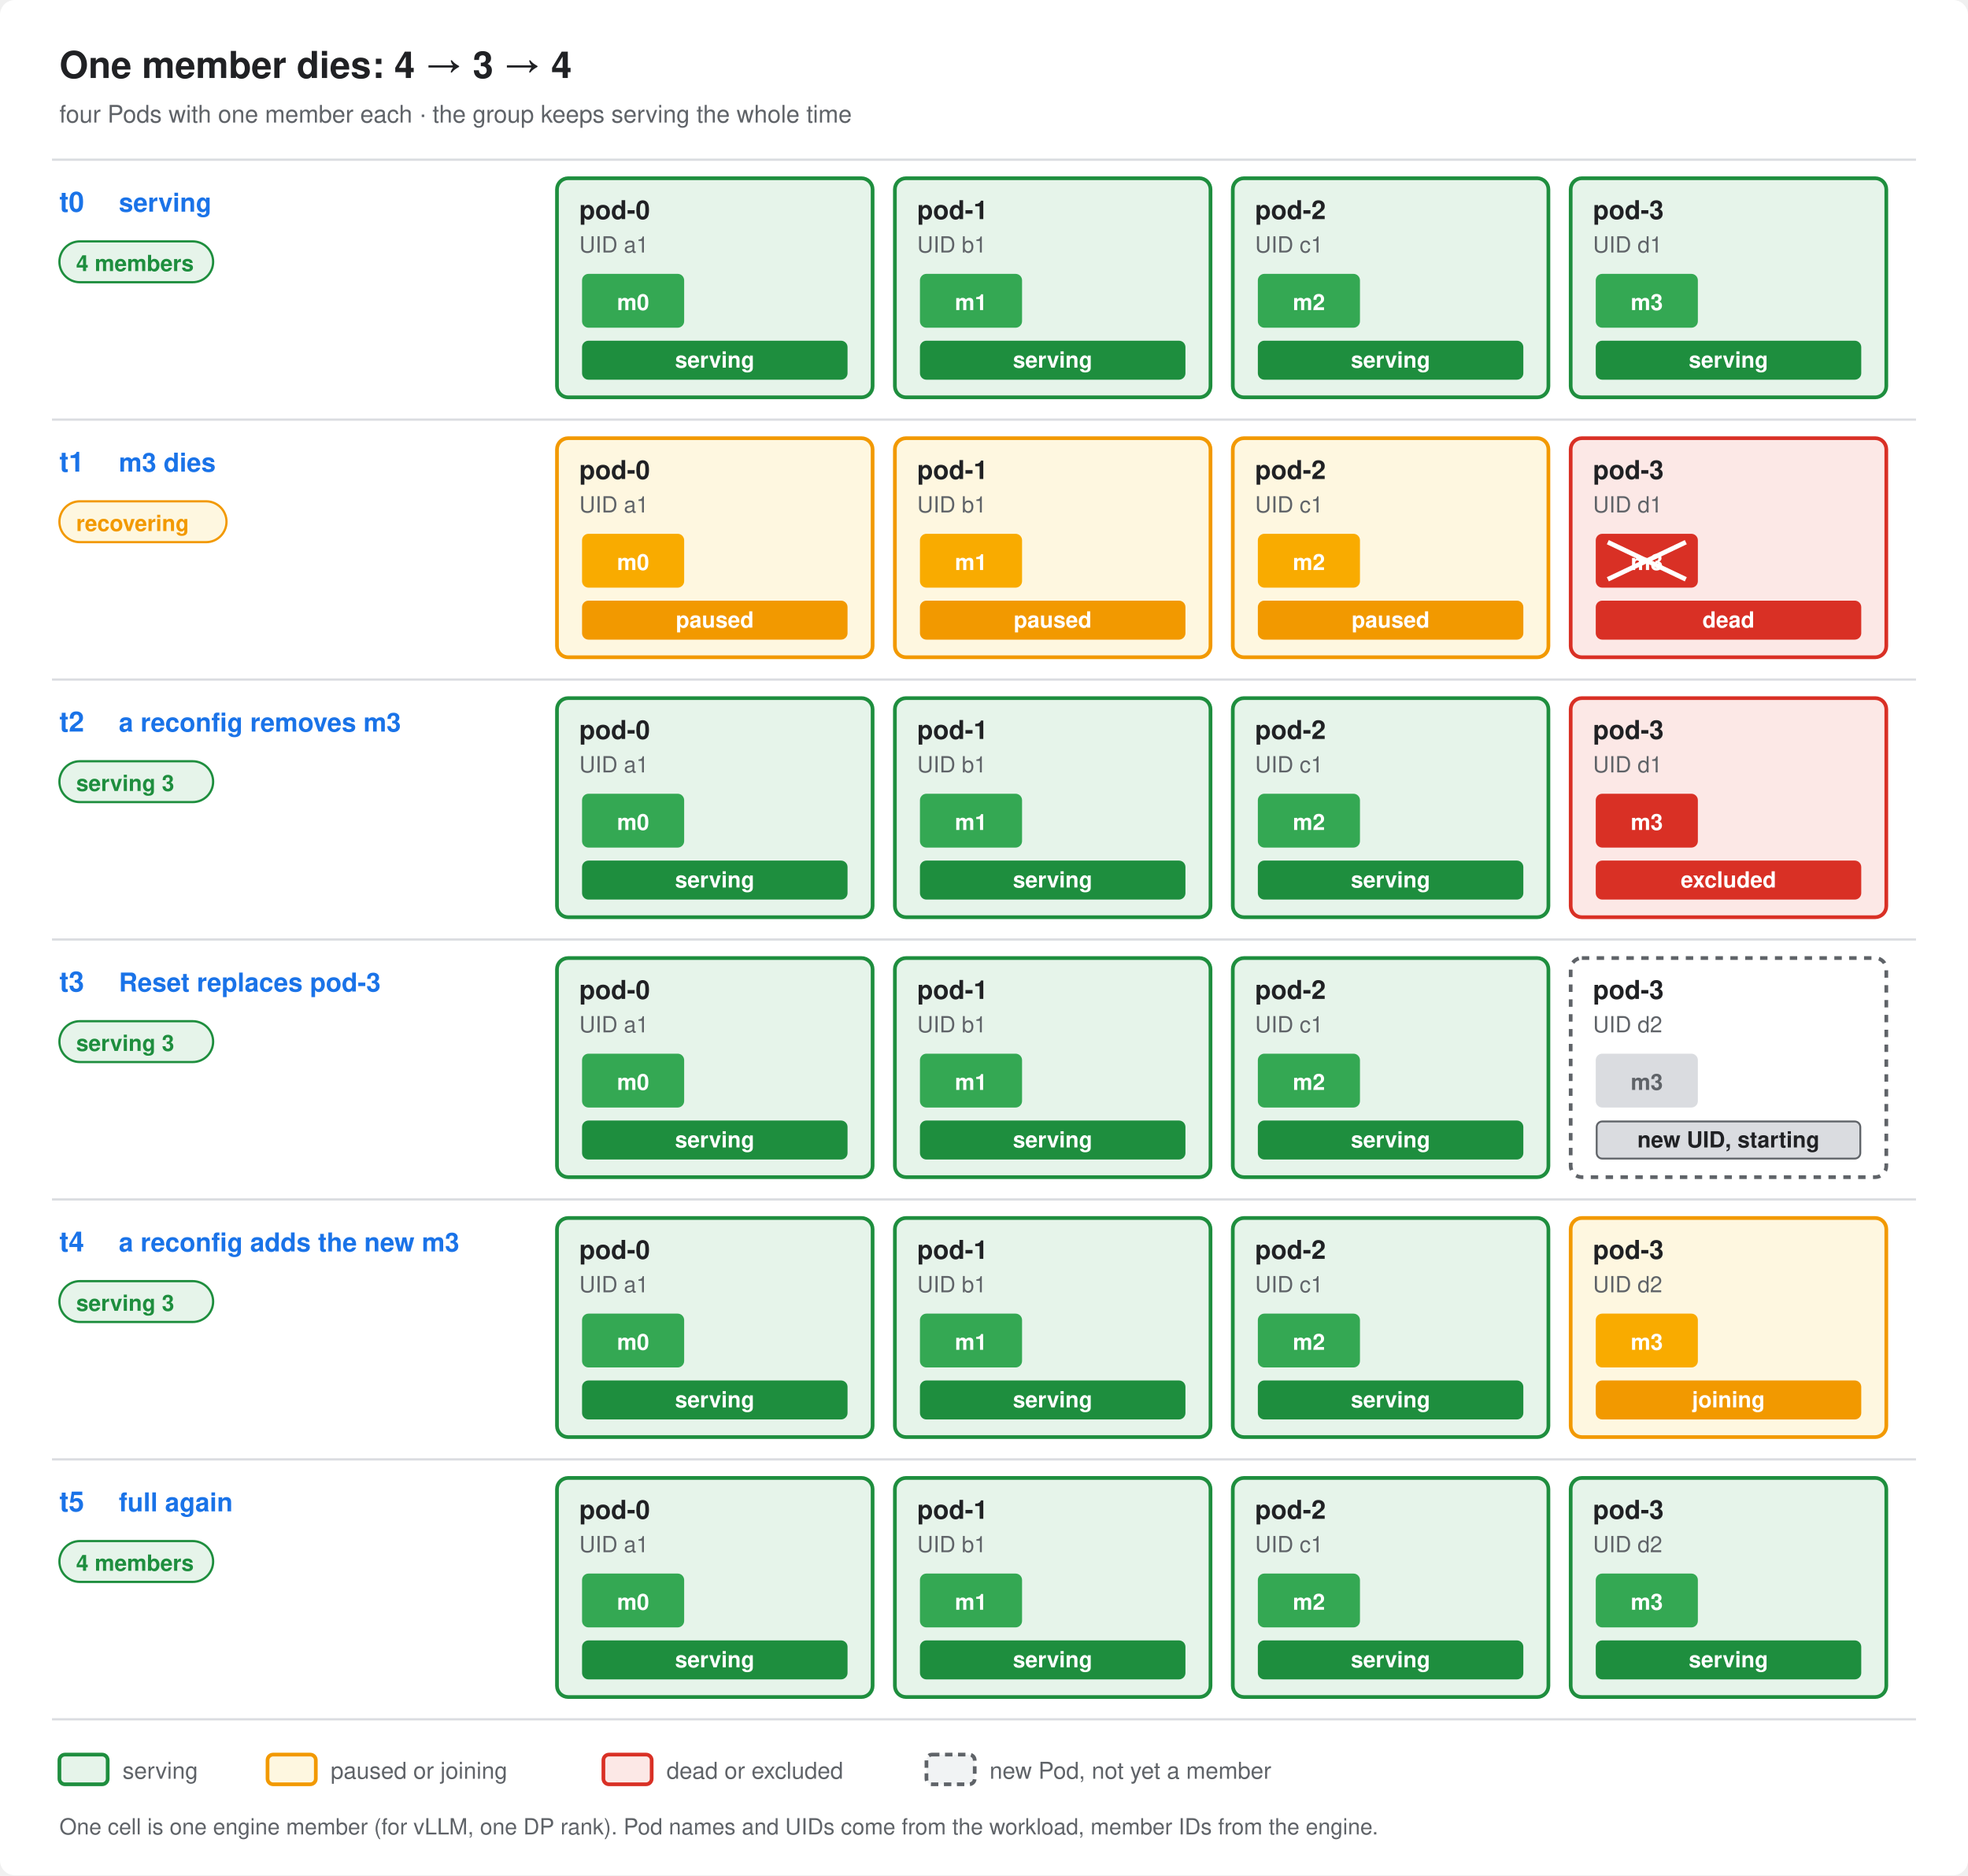
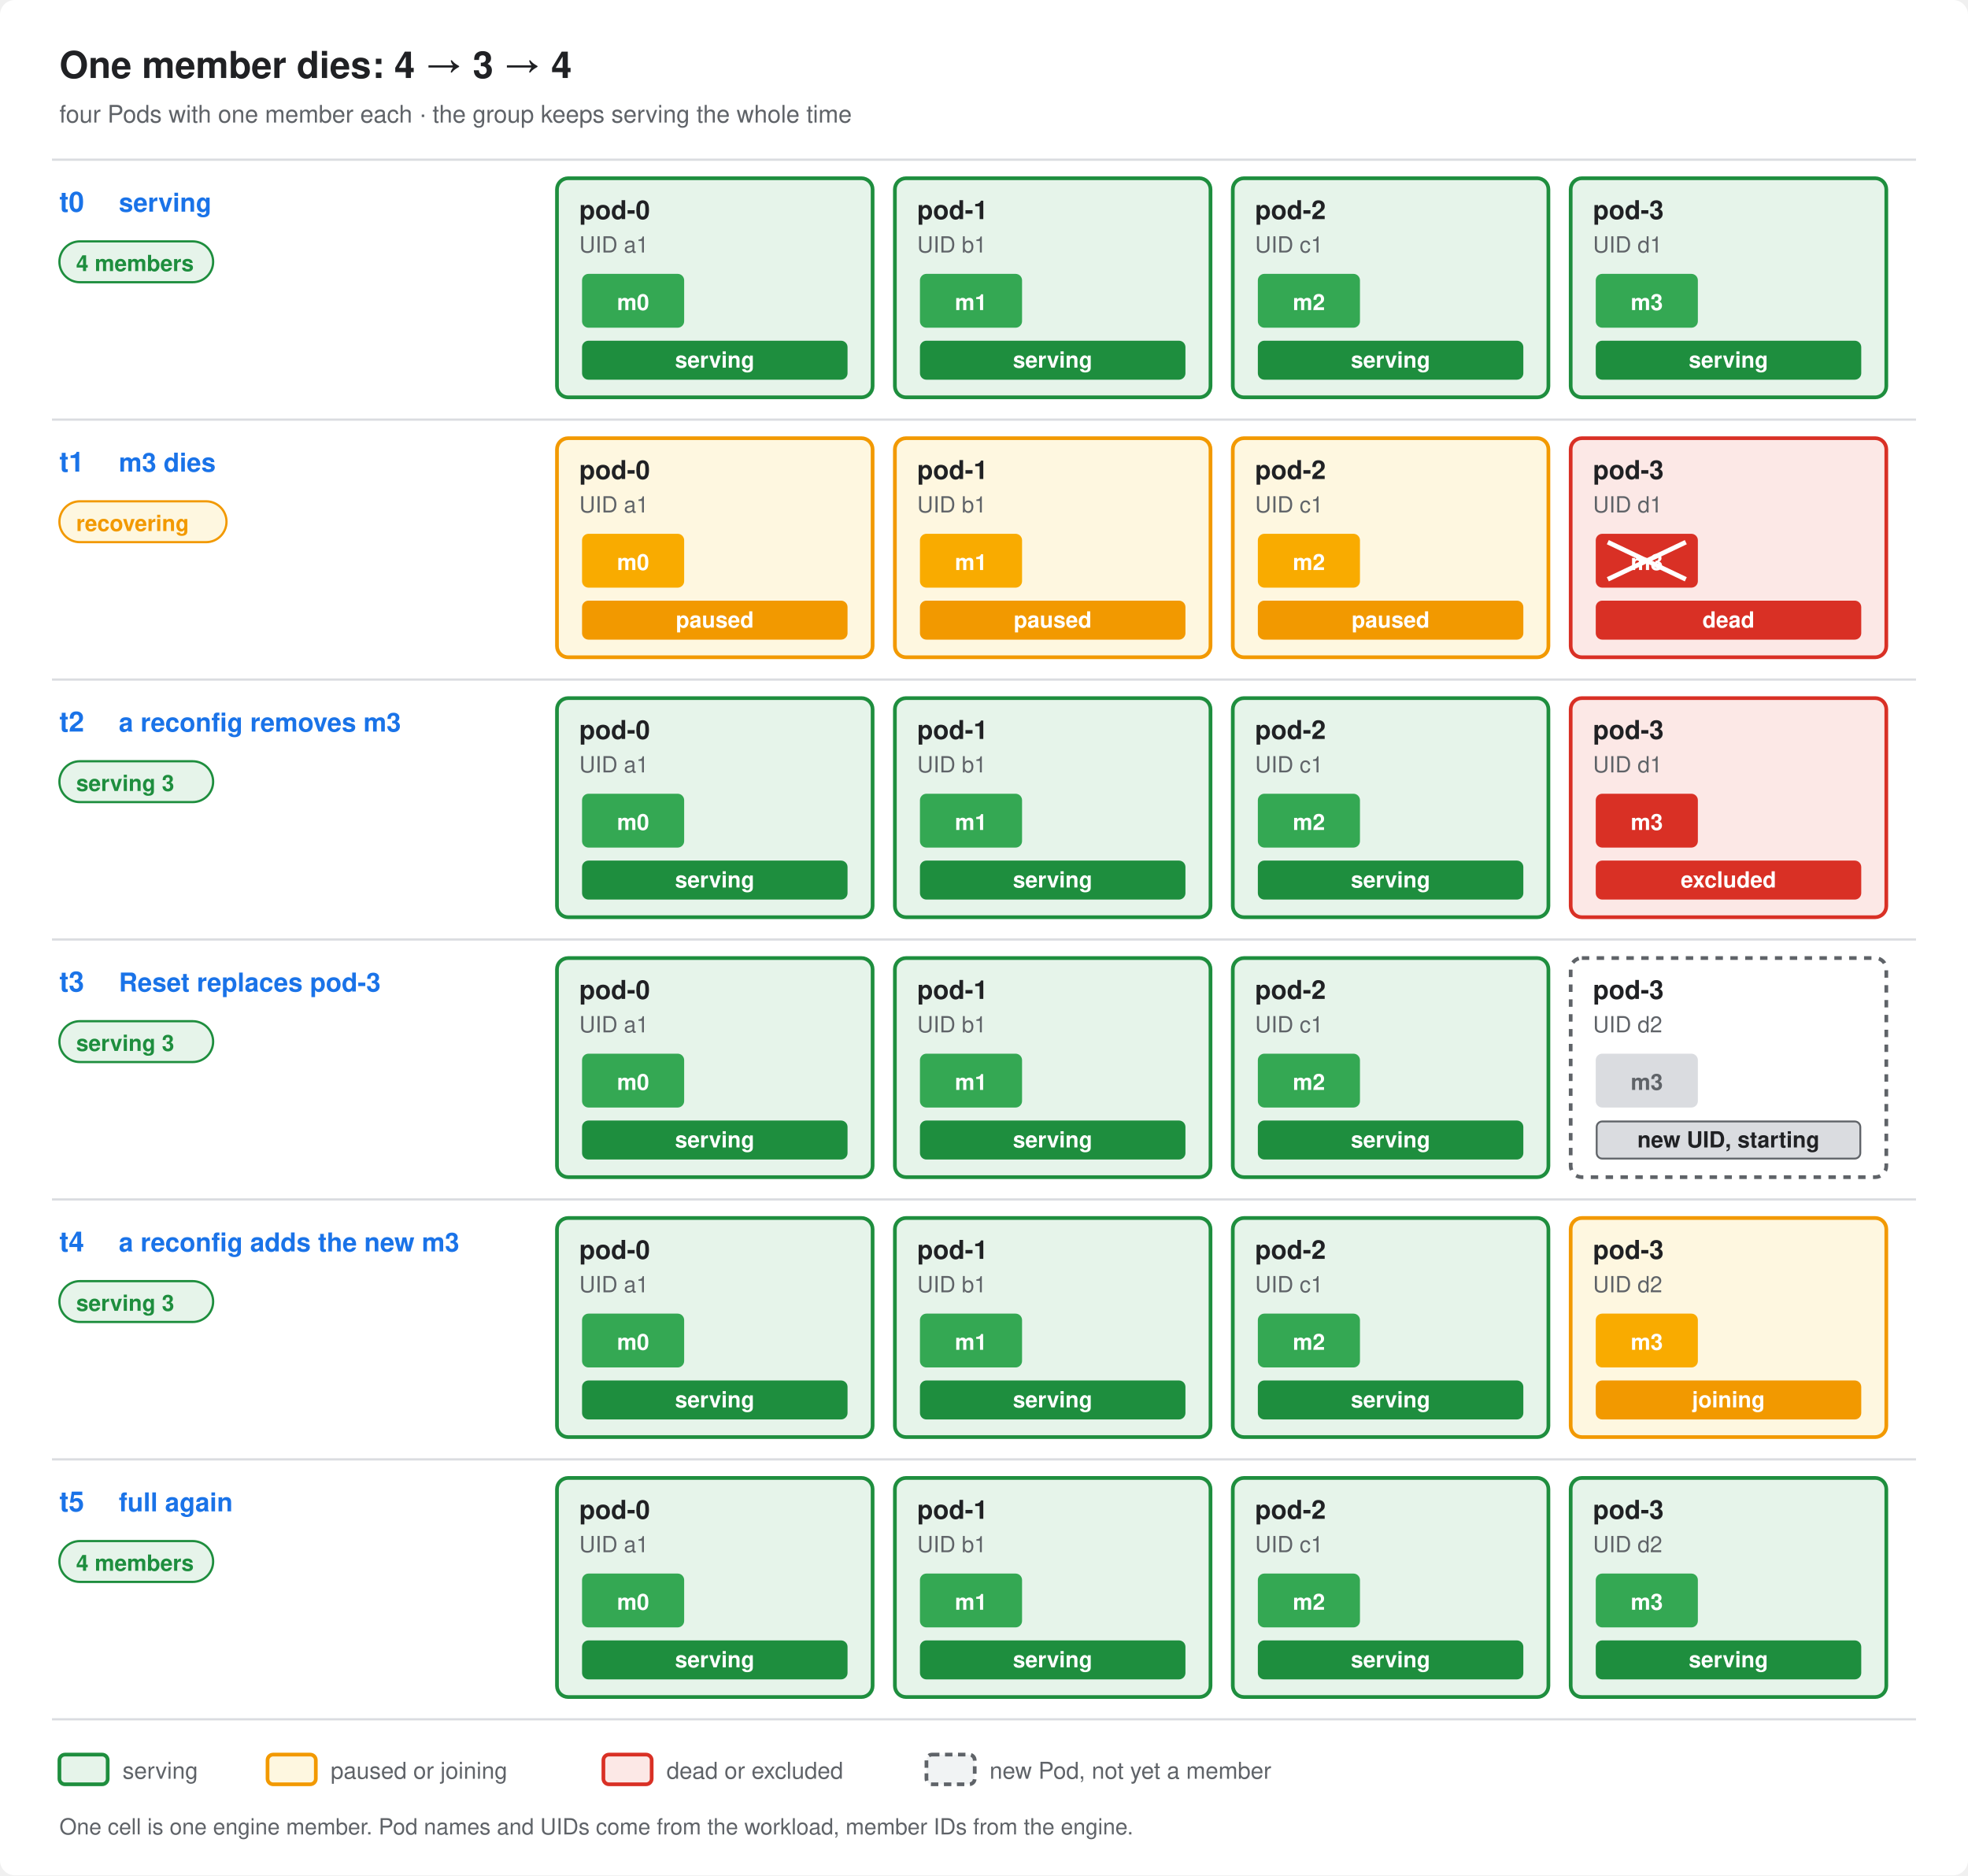
<svg xmlns="http://www.w3.org/2000/svg" width="1060" height="1010" viewBox="0 0 1060 1010" font-family="-apple-system, 'Segoe UI', Helvetica, Arial, sans-serif">
  <rect width="100%" height="100%" rx="8" fill="#ffffff" />
  <text x="32.0" y="42.0" font-size="20" fill="#202124" text-anchor="start" font-weight="700" xml:space="preserve">One member dies: 4 → 3 → 4</text>
  <text x="32.0" y="66.0" font-size="13" fill="#5f6368" text-anchor="start" xml:space="preserve">four Pods with one member each · the group keeps serving the whole time</text>
  <line x1="28.0" y1="86.0" x2="1032.0" y2="86.0" stroke="#dadce0" stroke-width="1.2" />
  <text x="32.0" y="114.0" font-size="15" fill="#1a73e8" text-anchor="start" font-weight="700" xml:space="preserve">t0</text>
  <text x="64.0" y="114.0" font-size="14" fill="#1a73e8" text-anchor="start" font-weight="700" xml:space="preserve">serving</text>
  <rect x="32.0" y="130.0" width="82.8" height="22.0" rx="11" fill="#e6f4ea" stroke="#1e8e3e" stroke-width="1.2" />
  <text x="41.0" y="146.0" font-size="12" fill="#1e8e3e" text-anchor="start" font-weight="700" xml:space="preserve">4 members</text>
  <rect x="300.0" y="96.0" width="170.0" height="118.0" rx="6" fill="#e6f4ea" stroke="#1e8e3e" stroke-width="2" />
  <text x="312.0" y="118.0" font-size="14" fill="#202124" text-anchor="start" font-weight="700" xml:space="preserve">pod-0</text>
  <text x="312.0" y="136.0" font-size="12" fill="#5f6368" text-anchor="start" xml:space="preserve">UID a1</text>
  <rect x="314.0" y="148.0" width="54.0" height="28.0" rx="3" fill="#34a853" stroke="#34a853" stroke-width="1" />
  <text x="341.0" y="167.0" font-size="12" fill="#ffffff" text-anchor="middle" font-weight="700" xml:space="preserve">m0</text>
  <rect x="314.0" y="184.0" width="142.0" height="20.0" rx="3" fill="#1e8e3e" stroke="#1e8e3e" stroke-width="1" />
  <text x="385.0" y="198.0" font-size="12" fill="#ffffff" text-anchor="middle" font-weight="700" xml:space="preserve">serving</text>
  <rect x="482.0" y="96.0" width="170.0" height="118.0" rx="6" fill="#e6f4ea" stroke="#1e8e3e" stroke-width="2" />
  <text x="494.0" y="118.0" font-size="14" fill="#202124" text-anchor="start" font-weight="700" xml:space="preserve">pod-1</text>
  <text x="494.0" y="136.0" font-size="12" fill="#5f6368" text-anchor="start" xml:space="preserve">UID b1</text>
  <rect x="496.0" y="148.0" width="54.0" height="28.0" rx="3" fill="#34a853" stroke="#34a853" stroke-width="1" />
  <text x="523.0" y="167.0" font-size="12" fill="#ffffff" text-anchor="middle" font-weight="700" xml:space="preserve">m1</text>
  <rect x="496.0" y="184.0" width="142.0" height="20.0" rx="3" fill="#1e8e3e" stroke="#1e8e3e" stroke-width="1" />
  <text x="567.0" y="198.0" font-size="12" fill="#ffffff" text-anchor="middle" font-weight="700" xml:space="preserve">serving</text>
  <rect x="664.0" y="96.0" width="170.0" height="118.0" rx="6" fill="#e6f4ea" stroke="#1e8e3e" stroke-width="2" />
  <text x="676.0" y="118.0" font-size="14" fill="#202124" text-anchor="start" font-weight="700" xml:space="preserve">pod-2</text>
  <text x="676.0" y="136.0" font-size="12" fill="#5f6368" text-anchor="start" xml:space="preserve">UID c1</text>
  <rect x="678.0" y="148.0" width="54.0" height="28.0" rx="3" fill="#34a853" stroke="#34a853" stroke-width="1" />
  <text x="705.0" y="167.0" font-size="12" fill="#ffffff" text-anchor="middle" font-weight="700" xml:space="preserve">m2</text>
  <rect x="678.0" y="184.0" width="142.0" height="20.0" rx="3" fill="#1e8e3e" stroke="#1e8e3e" stroke-width="1" />
  <text x="749.0" y="198.0" font-size="12" fill="#ffffff" text-anchor="middle" font-weight="700" xml:space="preserve">serving</text>
  <rect x="846.0" y="96.0" width="170.0" height="118.0" rx="6" fill="#e6f4ea" stroke="#1e8e3e" stroke-width="2" />
  <text x="858.0" y="118.0" font-size="14" fill="#202124" text-anchor="start" font-weight="700" xml:space="preserve">pod-3</text>
  <text x="858.0" y="136.0" font-size="12" fill="#5f6368" text-anchor="start" xml:space="preserve">UID d1</text>
  <rect x="860.0" y="148.0" width="54.0" height="28.0" rx="3" fill="#34a853" stroke="#34a853" stroke-width="1" />
  <text x="887.0" y="167.0" font-size="12" fill="#ffffff" text-anchor="middle" font-weight="700" xml:space="preserve">m3</text>
  <rect x="860.0" y="184.0" width="142.0" height="20.0" rx="3" fill="#1e8e3e" stroke="#1e8e3e" stroke-width="1" />
  <text x="931.0" y="198.0" font-size="12" fill="#ffffff" text-anchor="middle" font-weight="700" xml:space="preserve">serving</text>
  <line x1="28.0" y1="226.0" x2="1032.0" y2="226.0" stroke="#dadce0" stroke-width="1.2" />
  <text x="32.0" y="254.0" font-size="15" fill="#1a73e8" text-anchor="start" font-weight="700" xml:space="preserve">t1</text>
  <text x="64.0" y="254.0" font-size="14" fill="#1a73e8" text-anchor="start" font-weight="700" xml:space="preserve">m3 dies</text>
  <rect x="32.0" y="270.0" width="90.0" height="22.0" rx="11" fill="#fef7e0" stroke="#f29900" stroke-width="1.2" />
  <text x="41.0" y="286.0" font-size="12" fill="#f29900" text-anchor="start" font-weight="700" xml:space="preserve">recovering</text>
  <rect x="300.0" y="236.0" width="170.0" height="118.0" rx="6" fill="#fef7e0" stroke="#f29900" stroke-width="2" />
  <text x="312.0" y="258.0" font-size="14" fill="#202124" text-anchor="start" font-weight="700" xml:space="preserve">pod-0</text>
  <text x="312.0" y="276.0" font-size="12" fill="#5f6368" text-anchor="start" xml:space="preserve">UID a1</text>
  <rect x="314.0" y="288.0" width="54.0" height="28.0" rx="3" fill="#f9ab00" stroke="#f9ab00" stroke-width="1" />
  <text x="341.0" y="307.0" font-size="12" fill="#ffffff" text-anchor="middle" font-weight="700" xml:space="preserve">m0</text>
  <rect x="314.0" y="324.0" width="142.0" height="20.0" rx="3" fill="#f29900" stroke="#f29900" stroke-width="1" />
  <text x="385.0" y="338.0" font-size="12" fill="#ffffff" text-anchor="middle" font-weight="700" xml:space="preserve">paused</text>
  <rect x="482.0" y="236.0" width="170.0" height="118.0" rx="6" fill="#fef7e0" stroke="#f29900" stroke-width="2" />
  <text x="494.0" y="258.0" font-size="14" fill="#202124" text-anchor="start" font-weight="700" xml:space="preserve">pod-1</text>
  <text x="494.0" y="276.0" font-size="12" fill="#5f6368" text-anchor="start" xml:space="preserve">UID b1</text>
  <rect x="496.0" y="288.0" width="54.0" height="28.0" rx="3" fill="#f9ab00" stroke="#f9ab00" stroke-width="1" />
  <text x="523.0" y="307.0" font-size="12" fill="#ffffff" text-anchor="middle" font-weight="700" xml:space="preserve">m1</text>
  <rect x="496.0" y="324.0" width="142.0" height="20.0" rx="3" fill="#f29900" stroke="#f29900" stroke-width="1" />
  <text x="567.0" y="338.0" font-size="12" fill="#ffffff" text-anchor="middle" font-weight="700" xml:space="preserve">paused</text>
  <rect x="664.0" y="236.0" width="170.0" height="118.0" rx="6" fill="#fef7e0" stroke="#f29900" stroke-width="2" />
  <text x="676.0" y="258.0" font-size="14" fill="#202124" text-anchor="start" font-weight="700" xml:space="preserve">pod-2</text>
  <text x="676.0" y="276.0" font-size="12" fill="#5f6368" text-anchor="start" xml:space="preserve">UID c1</text>
  <rect x="678.0" y="288.0" width="54.0" height="28.0" rx="3" fill="#f9ab00" stroke="#f9ab00" stroke-width="1" />
  <text x="705.0" y="307.0" font-size="12" fill="#ffffff" text-anchor="middle" font-weight="700" xml:space="preserve">m2</text>
  <rect x="678.0" y="324.0" width="142.0" height="20.0" rx="3" fill="#f29900" stroke="#f29900" stroke-width="1" />
  <text x="749.0" y="338.0" font-size="12" fill="#ffffff" text-anchor="middle" font-weight="700" xml:space="preserve">paused</text>
  <rect x="846.0" y="236.0" width="170.0" height="118.0" rx="6" fill="#fce8e6" stroke="#d93025" stroke-width="2" />
  <text x="858.0" y="258.0" font-size="14" fill="#202124" text-anchor="start" font-weight="700" xml:space="preserve">pod-3</text>
  <text x="858.0" y="276.0" font-size="12" fill="#5f6368" text-anchor="start" xml:space="preserve">UID d1</text>
  <rect x="860.0" y="288.0" width="54.0" height="28.0" rx="3" fill="#d93025" stroke="#d93025" stroke-width="1" />
  <text x="887.0" y="307.0" font-size="12" fill="#ffffff" text-anchor="middle" font-weight="700" xml:space="preserve">m3</text>
  <line x1="866.0" y1="292.0" x2="908.0" y2="312.0" stroke="#ffffff" stroke-width="2.5" />
  <line x1="908.0" y1="292.0" x2="866.0" y2="312.0" stroke="#ffffff" stroke-width="2.5" />
  <rect x="860.0" y="324.0" width="142.0" height="20.0" rx="3" fill="#d93025" stroke="#d93025" stroke-width="1" />
  <text x="931.0" y="338.0" font-size="12" fill="#ffffff" text-anchor="middle" font-weight="700" xml:space="preserve">dead</text>
  <line x1="28.0" y1="366.0" x2="1032.0" y2="366.0" stroke="#dadce0" stroke-width="1.2" />
  <text x="32.0" y="394.0" font-size="15" fill="#1a73e8" text-anchor="start" font-weight="700" xml:space="preserve">t2</text>
  <text x="64.0" y="394.0" font-size="14" fill="#1a73e8" text-anchor="start" font-weight="700" xml:space="preserve">a reconfig removes m3</text>
  <rect x="32.0" y="410.0" width="82.8" height="22.0" rx="11" fill="#e6f4ea" stroke="#1e8e3e" stroke-width="1.2" />
  <text x="41.0" y="426.0" font-size="12" fill="#1e8e3e" text-anchor="start" font-weight="700" xml:space="preserve">serving 3</text>
  <rect x="300.0" y="376.0" width="170.0" height="118.0" rx="6" fill="#e6f4ea" stroke="#1e8e3e" stroke-width="2" />
  <text x="312.0" y="398.0" font-size="14" fill="#202124" text-anchor="start" font-weight="700" xml:space="preserve">pod-0</text>
  <text x="312.0" y="416.0" font-size="12" fill="#5f6368" text-anchor="start" xml:space="preserve">UID a1</text>
  <rect x="314.0" y="428.0" width="54.0" height="28.0" rx="3" fill="#34a853" stroke="#34a853" stroke-width="1" />
  <text x="341.0" y="447.0" font-size="12" fill="#ffffff" text-anchor="middle" font-weight="700" xml:space="preserve">m0</text>
  <rect x="314.0" y="464.0" width="142.0" height="20.0" rx="3" fill="#1e8e3e" stroke="#1e8e3e" stroke-width="1" />
  <text x="385.0" y="478.0" font-size="12" fill="#ffffff" text-anchor="middle" font-weight="700" xml:space="preserve">serving</text>
  <rect x="482.0" y="376.0" width="170.0" height="118.0" rx="6" fill="#e6f4ea" stroke="#1e8e3e" stroke-width="2" />
  <text x="494.0" y="398.0" font-size="14" fill="#202124" text-anchor="start" font-weight="700" xml:space="preserve">pod-1</text>
  <text x="494.0" y="416.0" font-size="12" fill="#5f6368" text-anchor="start" xml:space="preserve">UID b1</text>
  <rect x="496.0" y="428.0" width="54.0" height="28.0" rx="3" fill="#34a853" stroke="#34a853" stroke-width="1" />
  <text x="523.0" y="447.0" font-size="12" fill="#ffffff" text-anchor="middle" font-weight="700" xml:space="preserve">m1</text>
  <rect x="496.0" y="464.0" width="142.0" height="20.0" rx="3" fill="#1e8e3e" stroke="#1e8e3e" stroke-width="1" />
  <text x="567.0" y="478.0" font-size="12" fill="#ffffff" text-anchor="middle" font-weight="700" xml:space="preserve">serving</text>
  <rect x="664.0" y="376.0" width="170.0" height="118.0" rx="6" fill="#e6f4ea" stroke="#1e8e3e" stroke-width="2" />
  <text x="676.0" y="398.0" font-size="14" fill="#202124" text-anchor="start" font-weight="700" xml:space="preserve">pod-2</text>
  <text x="676.0" y="416.0" font-size="12" fill="#5f6368" text-anchor="start" xml:space="preserve">UID c1</text>
  <rect x="678.0" y="428.0" width="54.0" height="28.0" rx="3" fill="#34a853" stroke="#34a853" stroke-width="1" />
  <text x="705.0" y="447.0" font-size="12" fill="#ffffff" text-anchor="middle" font-weight="700" xml:space="preserve">m2</text>
  <rect x="678.0" y="464.0" width="142.0" height="20.0" rx="3" fill="#1e8e3e" stroke="#1e8e3e" stroke-width="1" />
  <text x="749.0" y="478.0" font-size="12" fill="#ffffff" text-anchor="middle" font-weight="700" xml:space="preserve">serving</text>
  <rect x="846.0" y="376.0" width="170.0" height="118.0" rx="6" fill="#fce8e6" stroke="#d93025" stroke-width="2" />
  <text x="858.0" y="398.0" font-size="14" fill="#202124" text-anchor="start" font-weight="700" xml:space="preserve">pod-3</text>
  <text x="858.0" y="416.0" font-size="12" fill="#5f6368" text-anchor="start" xml:space="preserve">UID d1</text>
  <rect x="860.0" y="428.0" width="54.0" height="28.0" rx="3" fill="#d93025" stroke="#d93025" stroke-width="1" />
  <text x="887.0" y="447.0" font-size="12" fill="#ffffff" text-anchor="middle" font-weight="700" xml:space="preserve">m3</text>
  <rect x="860.0" y="464.0" width="142.0" height="20.0" rx="3" fill="#d93025" stroke="#d93025" stroke-width="1" />
  <text x="931.0" y="478.0" font-size="12" fill="#ffffff" text-anchor="middle" font-weight="700" xml:space="preserve">excluded</text>
  <line x1="28.0" y1="506.0" x2="1032.0" y2="506.0" stroke="#dadce0" stroke-width="1.2" />
  <text x="32.0" y="534.0" font-size="15" fill="#1a73e8" text-anchor="start" font-weight="700" xml:space="preserve">t3</text>
  <text x="64.0" y="534.0" font-size="14" fill="#1a73e8" text-anchor="start" font-weight="700" xml:space="preserve">Reset replaces pod-3</text>
  <rect x="32.0" y="550.0" width="82.8" height="22.0" rx="11" fill="#e6f4ea" stroke="#1e8e3e" stroke-width="1.2" />
  <text x="41.0" y="566.0" font-size="12" fill="#1e8e3e" text-anchor="start" font-weight="700" xml:space="preserve">serving 3</text>
  <rect x="300.0" y="516.0" width="170.0" height="118.0" rx="6" fill="#e6f4ea" stroke="#1e8e3e" stroke-width="2" />
  <text x="312.0" y="538.0" font-size="14" fill="#202124" text-anchor="start" font-weight="700" xml:space="preserve">pod-0</text>
  <text x="312.0" y="556.0" font-size="12" fill="#5f6368" text-anchor="start" xml:space="preserve">UID a1</text>
  <rect x="314.0" y="568.0" width="54.0" height="28.0" rx="3" fill="#34a853" stroke="#34a853" stroke-width="1" />
  <text x="341.0" y="587.0" font-size="12" fill="#ffffff" text-anchor="middle" font-weight="700" xml:space="preserve">m0</text>
  <rect x="314.0" y="604.0" width="142.0" height="20.0" rx="3" fill="#1e8e3e" stroke="#1e8e3e" stroke-width="1" />
  <text x="385.0" y="618.0" font-size="12" fill="#ffffff" text-anchor="middle" font-weight="700" xml:space="preserve">serving</text>
  <rect x="482.0" y="516.0" width="170.0" height="118.0" rx="6" fill="#e6f4ea" stroke="#1e8e3e" stroke-width="2" />
  <text x="494.0" y="538.0" font-size="14" fill="#202124" text-anchor="start" font-weight="700" xml:space="preserve">pod-1</text>
  <text x="494.0" y="556.0" font-size="12" fill="#5f6368" text-anchor="start" xml:space="preserve">UID b1</text>
  <rect x="496.0" y="568.0" width="54.0" height="28.0" rx="3" fill="#34a853" stroke="#34a853" stroke-width="1" />
  <text x="523.0" y="587.0" font-size="12" fill="#ffffff" text-anchor="middle" font-weight="700" xml:space="preserve">m1</text>
  <rect x="496.0" y="604.0" width="142.0" height="20.0" rx="3" fill="#1e8e3e" stroke="#1e8e3e" stroke-width="1" />
  <text x="567.0" y="618.0" font-size="12" fill="#ffffff" text-anchor="middle" font-weight="700" xml:space="preserve">serving</text>
  <rect x="664.0" y="516.0" width="170.0" height="118.0" rx="6" fill="#e6f4ea" stroke="#1e8e3e" stroke-width="2" />
  <text x="676.0" y="538.0" font-size="14" fill="#202124" text-anchor="start" font-weight="700" xml:space="preserve">pod-2</text>
  <text x="676.0" y="556.0" font-size="12" fill="#5f6368" text-anchor="start" xml:space="preserve">UID c1</text>
  <rect x="678.0" y="568.0" width="54.0" height="28.0" rx="3" fill="#34a853" stroke="#34a853" stroke-width="1" />
  <text x="705.0" y="587.0" font-size="12" fill="#ffffff" text-anchor="middle" font-weight="700" xml:space="preserve">m2</text>
  <rect x="678.0" y="604.0" width="142.0" height="20.0" rx="3" fill="#1e8e3e" stroke="#1e8e3e" stroke-width="1" />
  <text x="749.0" y="618.0" font-size="12" fill="#ffffff" text-anchor="middle" font-weight="700" xml:space="preserve">serving</text>
  <rect x="846.0" y="516.0" width="170.0" height="118.0" rx="6" fill="#ffffff" stroke="#5f6368" stroke-width="2" stroke-dasharray="4 4" />
  <text x="858.0" y="538.0" font-size="14" fill="#202124" text-anchor="start" font-weight="700" xml:space="preserve">pod-3</text>
  <text x="858.0" y="556.0" font-size="12" fill="#5f6368" text-anchor="start" xml:space="preserve">UID d2</text>
  <rect x="860.0" y="568.0" width="54.0" height="28.0" rx="3" fill="#dadce0" stroke="#dadce0" stroke-width="1" />
  <text x="887.0" y="587.0" font-size="12" fill="#5f6368" text-anchor="middle" font-weight="700" xml:space="preserve">m3</text>
  <rect x="860.0" y="604.0" width="142.0" height="20.0" rx="3" fill="#dadce0" stroke="#5f6368" stroke-width="1" />
  <text x="931.0" y="618.0" font-size="12" fill="#202124" text-anchor="middle" font-weight="700" xml:space="preserve">new UID, starting</text>
  <line x1="28.0" y1="646.0" x2="1032.0" y2="646.0" stroke="#dadce0" stroke-width="1.2" />
  <text x="32.0" y="674.0" font-size="15" fill="#1a73e8" text-anchor="start" font-weight="700" xml:space="preserve">t4</text>
  <text x="64.0" y="674.0" font-size="14" fill="#1a73e8" text-anchor="start" font-weight="700" xml:space="preserve">a reconfig adds the new m3</text>
  <rect x="32.0" y="690.0" width="82.8" height="22.0" rx="11" fill="#e6f4ea" stroke="#1e8e3e" stroke-width="1.2" />
  <text x="41.0" y="706.0" font-size="12" fill="#1e8e3e" text-anchor="start" font-weight="700" xml:space="preserve">serving 3</text>
  <rect x="300.0" y="656.0" width="170.0" height="118.0" rx="6" fill="#e6f4ea" stroke="#1e8e3e" stroke-width="2" />
  <text x="312.0" y="678.0" font-size="14" fill="#202124" text-anchor="start" font-weight="700" xml:space="preserve">pod-0</text>
  <text x="312.0" y="696.0" font-size="12" fill="#5f6368" text-anchor="start" xml:space="preserve">UID a1</text>
  <rect x="314.0" y="708.0" width="54.0" height="28.0" rx="3" fill="#34a853" stroke="#34a853" stroke-width="1" />
  <text x="341.0" y="727.0" font-size="12" fill="#ffffff" text-anchor="middle" font-weight="700" xml:space="preserve">m0</text>
  <rect x="314.0" y="744.0" width="142.0" height="20.0" rx="3" fill="#1e8e3e" stroke="#1e8e3e" stroke-width="1" />
  <text x="385.0" y="758.0" font-size="12" fill="#ffffff" text-anchor="middle" font-weight="700" xml:space="preserve">serving</text>
  <rect x="482.0" y="656.0" width="170.0" height="118.0" rx="6" fill="#e6f4ea" stroke="#1e8e3e" stroke-width="2" />
  <text x="494.0" y="678.0" font-size="14" fill="#202124" text-anchor="start" font-weight="700" xml:space="preserve">pod-1</text>
  <text x="494.0" y="696.0" font-size="12" fill="#5f6368" text-anchor="start" xml:space="preserve">UID b1</text>
  <rect x="496.0" y="708.0" width="54.0" height="28.0" rx="3" fill="#34a853" stroke="#34a853" stroke-width="1" />
  <text x="523.0" y="727.0" font-size="12" fill="#ffffff" text-anchor="middle" font-weight="700" xml:space="preserve">m1</text>
  <rect x="496.0" y="744.0" width="142.0" height="20.0" rx="3" fill="#1e8e3e" stroke="#1e8e3e" stroke-width="1" />
  <text x="567.0" y="758.0" font-size="12" fill="#ffffff" text-anchor="middle" font-weight="700" xml:space="preserve">serving</text>
  <rect x="664.0" y="656.0" width="170.0" height="118.0" rx="6" fill="#e6f4ea" stroke="#1e8e3e" stroke-width="2" />
  <text x="676.0" y="678.0" font-size="14" fill="#202124" text-anchor="start" font-weight="700" xml:space="preserve">pod-2</text>
  <text x="676.0" y="696.0" font-size="12" fill="#5f6368" text-anchor="start" xml:space="preserve">UID c1</text>
  <rect x="678.0" y="708.0" width="54.0" height="28.0" rx="3" fill="#34a853" stroke="#34a853" stroke-width="1" />
  <text x="705.0" y="727.0" font-size="12" fill="#ffffff" text-anchor="middle" font-weight="700" xml:space="preserve">m2</text>
  <rect x="678.0" y="744.0" width="142.0" height="20.0" rx="3" fill="#1e8e3e" stroke="#1e8e3e" stroke-width="1" />
  <text x="749.0" y="758.0" font-size="12" fill="#ffffff" text-anchor="middle" font-weight="700" xml:space="preserve">serving</text>
  <rect x="846.0" y="656.0" width="170.0" height="118.0" rx="6" fill="#fef7e0" stroke="#f29900" stroke-width="2" />
  <text x="858.0" y="678.0" font-size="14" fill="#202124" text-anchor="start" font-weight="700" xml:space="preserve">pod-3</text>
  <text x="858.0" y="696.0" font-size="12" fill="#5f6368" text-anchor="start" xml:space="preserve">UID d2</text>
  <rect x="860.0" y="708.0" width="54.0" height="28.0" rx="3" fill="#f9ab00" stroke="#f9ab00" stroke-width="1" />
  <text x="887.0" y="727.0" font-size="12" fill="#ffffff" text-anchor="middle" font-weight="700" xml:space="preserve">m3</text>
  <rect x="860.0" y="744.0" width="142.0" height="20.0" rx="3" fill="#f29900" stroke="#f29900" stroke-width="1" />
  <text x="931.0" y="758.0" font-size="12" fill="#ffffff" text-anchor="middle" font-weight="700" xml:space="preserve">joining</text>
  <line x1="28.0" y1="786.0" x2="1032.0" y2="786.0" stroke="#dadce0" stroke-width="1.2" />
  <text x="32.0" y="814.0" font-size="15" fill="#1a73e8" text-anchor="start" font-weight="700" xml:space="preserve">t5</text>
  <text x="64.0" y="814.0" font-size="14" fill="#1a73e8" text-anchor="start" font-weight="700" xml:space="preserve">full again</text>
  <rect x="32.0" y="830.0" width="82.8" height="22.0" rx="11" fill="#e6f4ea" stroke="#1e8e3e" stroke-width="1.2" />
  <text x="41.0" y="846.0" font-size="12" fill="#1e8e3e" text-anchor="start" font-weight="700" xml:space="preserve">4 members</text>
  <rect x="300.0" y="796.0" width="170.0" height="118.0" rx="6" fill="#e6f4ea" stroke="#1e8e3e" stroke-width="2" />
  <text x="312.0" y="818.0" font-size="14" fill="#202124" text-anchor="start" font-weight="700" xml:space="preserve">pod-0</text>
  <text x="312.0" y="836.0" font-size="12" fill="#5f6368" text-anchor="start" xml:space="preserve">UID a1</text>
  <rect x="314.0" y="848.0" width="54.0" height="28.0" rx="3" fill="#34a853" stroke="#34a853" stroke-width="1" />
  <text x="341.0" y="867.0" font-size="12" fill="#ffffff" text-anchor="middle" font-weight="700" xml:space="preserve">m0</text>
  <rect x="314.0" y="884.0" width="142.0" height="20.0" rx="3" fill="#1e8e3e" stroke="#1e8e3e" stroke-width="1" />
  <text x="385.0" y="898.0" font-size="12" fill="#ffffff" text-anchor="middle" font-weight="700" xml:space="preserve">serving</text>
  <rect x="482.0" y="796.0" width="170.0" height="118.0" rx="6" fill="#e6f4ea" stroke="#1e8e3e" stroke-width="2" />
  <text x="494.0" y="818.0" font-size="14" fill="#202124" text-anchor="start" font-weight="700" xml:space="preserve">pod-1</text>
  <text x="494.0" y="836.0" font-size="12" fill="#5f6368" text-anchor="start" xml:space="preserve">UID b1</text>
  <rect x="496.0" y="848.0" width="54.0" height="28.0" rx="3" fill="#34a853" stroke="#34a853" stroke-width="1" />
  <text x="523.0" y="867.0" font-size="12" fill="#ffffff" text-anchor="middle" font-weight="700" xml:space="preserve">m1</text>
  <rect x="496.0" y="884.0" width="142.0" height="20.0" rx="3" fill="#1e8e3e" stroke="#1e8e3e" stroke-width="1" />
  <text x="567.0" y="898.0" font-size="12" fill="#ffffff" text-anchor="middle" font-weight="700" xml:space="preserve">serving</text>
  <rect x="664.0" y="796.0" width="170.0" height="118.0" rx="6" fill="#e6f4ea" stroke="#1e8e3e" stroke-width="2" />
  <text x="676.0" y="818.0" font-size="14" fill="#202124" text-anchor="start" font-weight="700" xml:space="preserve">pod-2</text>
  <text x="676.0" y="836.0" font-size="12" fill="#5f6368" text-anchor="start" xml:space="preserve">UID c1</text>
  <rect x="678.0" y="848.0" width="54.0" height="28.0" rx="3" fill="#34a853" stroke="#34a853" stroke-width="1" />
  <text x="705.0" y="867.0" font-size="12" fill="#ffffff" text-anchor="middle" font-weight="700" xml:space="preserve">m2</text>
  <rect x="678.0" y="884.0" width="142.0" height="20.0" rx="3" fill="#1e8e3e" stroke="#1e8e3e" stroke-width="1" />
  <text x="749.0" y="898.0" font-size="12" fill="#ffffff" text-anchor="middle" font-weight="700" xml:space="preserve">serving</text>
  <rect x="846.0" y="796.0" width="170.0" height="118.0" rx="6" fill="#e6f4ea" stroke="#1e8e3e" stroke-width="2" />
  <text x="858.0" y="818.0" font-size="14" fill="#202124" text-anchor="start" font-weight="700" xml:space="preserve">pod-3</text>
  <text x="858.0" y="836.0" font-size="12" fill="#5f6368" text-anchor="start" xml:space="preserve">UID d2</text>
  <rect x="860.0" y="848.0" width="54.0" height="28.0" rx="3" fill="#34a853" stroke="#34a853" stroke-width="1" />
  <text x="887.0" y="867.0" font-size="12" fill="#ffffff" text-anchor="middle" font-weight="700" xml:space="preserve">m3</text>
  <rect x="860.0" y="884.0" width="142.0" height="20.0" rx="3" fill="#1e8e3e" stroke="#1e8e3e" stroke-width="1" />
  <text x="931.0" y="898.0" font-size="12" fill="#ffffff" text-anchor="middle" font-weight="700" xml:space="preserve">serving</text>
  <line x1="28.0" y1="926.0" x2="1032.0" y2="926.0" stroke="#dadce0" stroke-width="1.2" />
  <rect x="32.0" y="945.0" width="26.0" height="16.0" rx="3" fill="#e6f4ea" stroke="#1e8e3e" stroke-width="2" />
  <text x="66.0" y="958.0" font-size="12.5" fill="#5f6368" text-anchor="start" xml:space="preserve">serving</text>
  <rect x="144.1" y="945.0" width="26.0" height="16.0" rx="3" fill="#fef7e0" stroke="#f29900" stroke-width="2" />
  <text x="178.1" y="958.0" font-size="12.5" fill="#5f6368" text-anchor="start" xml:space="preserve">paused or joining</text>
  <rect x="325.0" y="945.0" width="26.0" height="16.0" rx="3" fill="#fce8e6" stroke="#d93025" stroke-width="2" />
  <text x="359.0" y="958.0" font-size="12.5" fill="#5f6368" text-anchor="start" xml:space="preserve">dead or excluded</text>
  <rect x="499.0" y="945.0" width="26.0" height="16.0" rx="3" fill="#f1f3f4" stroke="#5f6368" stroke-width="2" stroke-dasharray="4 3" />
  <text x="533.0" y="958.0" font-size="12.5" fill="#5f6368" text-anchor="start" xml:space="preserve">new Pod, not yet a member</text>
-   <text x="32.0" y="988.0" font-size="12" fill="#5f6368" text-anchor="start" xml:space="preserve">One cell is one engine member (for vLLM, one DP rank). Pod names and UIDs come from the workload, member IDs from the engine.</text>
+   <text x="32.0" y="988.0" font-size="12" fill="#5f6368" text-anchor="start" xml:space="preserve">One cell is one engine member. Pod names and UIDs come from the workload, member IDs from the engine.</text>
</svg>
